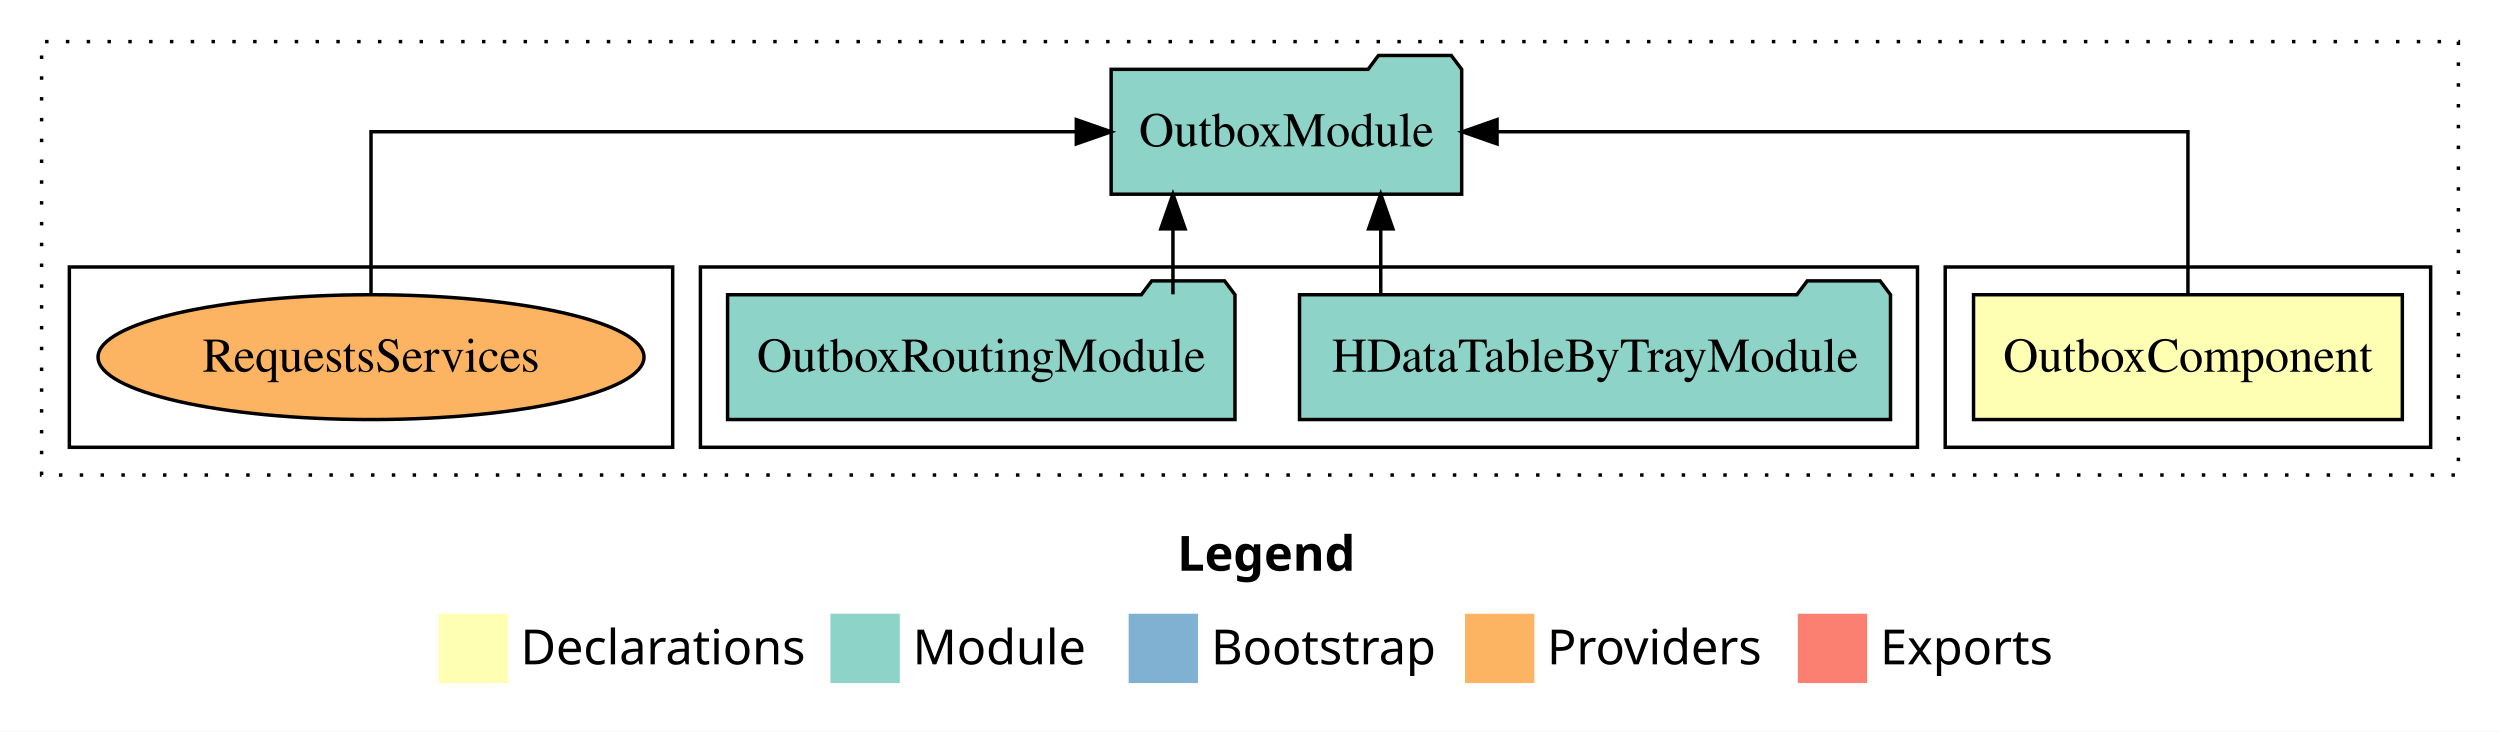
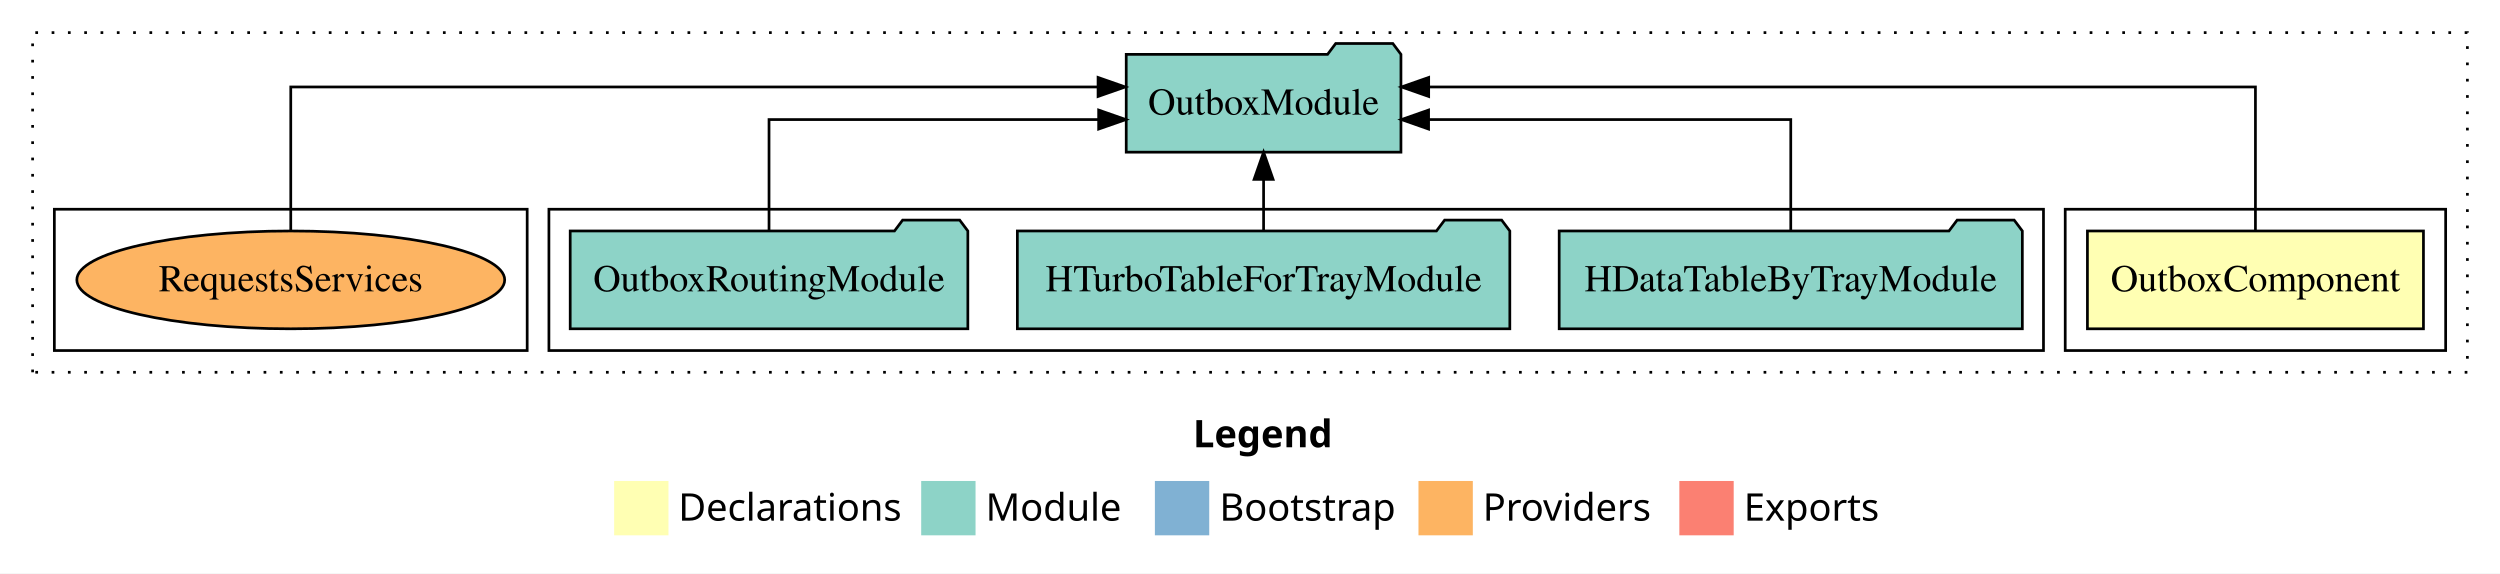
- <svg xmlns="http://www.w3.org/2000/svg" width="721pt" height="211pt" viewBox="0.00 0.00 721.00 211.00">
+ <svg xmlns="http://www.w3.org/2000/svg" width="920pt" height="211pt" viewBox="0.00 0.00 920.00 211.00">
  <g id="graph0" class="graph" transform="scale(1 1) rotate(0) translate(4 207)">
-     <polygon fill="#ffffff" stroke="transparent" points="-4,4 -4,-207 717,-207 717,4 -4,4" />
-     <text text-anchor="start" x="335.509" y="-42.4" font-family="sans-serif" font-weight="bold" font-size="14.00" fill="#000000">Legend</text>
-     <polygon fill="#ffffb3" stroke="transparent" points="122.5,-10 122.5,-30 142.5,-30 142.5,-10 122.5,-10" />
-     <text text-anchor="start" x="146.129" y="-15.4" font-family="sans-serif" font-size="14.00" fill="#000000">  Declarations</text>
-     <polygon fill="#8dd3c7" stroke="transparent" points="235.5,-10 235.5,-30 255.5,-30 255.5,-10 235.5,-10" />
-     <text text-anchor="start" x="259.225" y="-15.4" font-family="sans-serif" font-size="14.00" fill="#000000">  Module</text>
-     <polygon fill="#80b1d3" stroke="transparent" points="321.5,-10 321.5,-30 341.5,-30 341.5,-10 321.5,-10" />
-     <text text-anchor="start" x="345.281" y="-15.4" font-family="sans-serif" font-size="14.00" fill="#000000">  Bootstrap</text>
-     <polygon fill="#fdb462" stroke="transparent" points="418.5,-10 418.5,-30 438.5,-30 438.5,-10 418.5,-10" />
-     <text text-anchor="start" x="442.173" y="-15.4" font-family="sans-serif" font-size="14.00" fill="#000000">  Providers</text>
-     <polygon fill="#fb8072" stroke="transparent" points="514.5,-10 514.5,-30 534.5,-30 534.5,-10 514.5,-10" />
-     <text text-anchor="start" x="538.226" y="-15.4" font-family="sans-serif" font-size="14.00" fill="#000000">  Exports</text>
+     <polygon fill="#ffffff" stroke="transparent" points="-4,4 -4,-207 916,-207 916,4 -4,4" />
+     <text text-anchor="start" x="435.009" y="-42.4" font-family="sans-serif" font-weight="bold" font-size="14.00" fill="#000000">Legend</text>
+     <polygon fill="#ffffb3" stroke="transparent" points="222,-10 222,-30 242,-30 242,-10 222,-10" />
+     <text text-anchor="start" x="245.629" y="-15.4" font-family="sans-serif" font-size="14.00" fill="#000000">  Declarations</text>
+     <polygon fill="#8dd3c7" stroke="transparent" points="335,-10 335,-30 355,-30 355,-10 335,-10" />
+     <text text-anchor="start" x="358.725" y="-15.4" font-family="sans-serif" font-size="14.00" fill="#000000">  Module</text>
+     <polygon fill="#80b1d3" stroke="transparent" points="421,-10 421,-30 441,-30 441,-10 421,-10" />
+     <text text-anchor="start" x="444.781" y="-15.4" font-family="sans-serif" font-size="14.00" fill="#000000">  Bootstrap</text>
+     <polygon fill="#fdb462" stroke="transparent" points="518,-10 518,-30 538,-30 538,-10 518,-10" />
+     <text text-anchor="start" x="541.673" y="-15.4" font-family="sans-serif" font-size="14.00" fill="#000000">  Providers</text>
+     <polygon fill="#fb8072" stroke="transparent" points="614,-10 614,-30 634,-30 634,-10 614,-10" />
+     <text text-anchor="start" x="637.726" y="-15.4" font-family="sans-serif" font-size="14.00" fill="#000000">  Exports</text>
    <g id="clust1" class="cluster">
-       <polygon fill="none" stroke="#000000" stroke-dasharray="1,5" points="8,-70 8,-195 705,-195 705,-70 8,-70" />
+       <polygon fill="none" stroke="#000000" stroke-dasharray="1,5" points="8,-70 8,-195 904,-195 904,-70 8,-70" />
    </g>
    <g id="clust2" class="cluster">
-       <polygon fill="none" stroke="#000000" points="557,-78 557,-130 697,-130 697,-78 557,-78" />
+       <polygon fill="none" stroke="#000000" points="756,-78 756,-130 896,-130 896,-78 756,-78" />
    </g>
    <g id="clust4" class="cluster">
-       <polygon fill="none" stroke="#000000" points="198,-78 198,-130 549,-130 549,-78 198,-78" />
+       <polygon fill="none" stroke="#000000" points="198,-78 198,-130 748,-130 748,-78 198,-78" />
    </g>
    <g id="clust7" class="cluster">
      <polygon fill="none" stroke="#000000" points="16,-78 16,-130 190,-130 190,-78 16,-78" />
    </g>
    <g id="node1" class="node">
-       <polygon fill="#ffffb3" stroke="#000000" points="688.83,-122 565.17,-122 565.17,-86 688.83,-86 688.83,-122" />
-       <text text-anchor="middle" x="627" y="-99.8" font-family="Times,serif" font-size="14.00" fill="#000000">OutboxComponent</text>
+       <polygon fill="#ffffb3" stroke="#000000" points="887.83,-122 764.17,-122 764.17,-86 887.83,-86 887.83,-122" />
+       <text text-anchor="middle" x="826" y="-99.8" font-family="Times,serif" font-size="14.00" fill="#000000">OutboxComponent</text>
    </g>
    <g id="node2" class="node">
-       <polygon fill="#8dd3c7" stroke="#000000" points="417.548,-187 414.548,-191 393.548,-191 390.548,-187 316.452,-187 316.452,-151 417.548,-151 417.548,-187" />
-       <text text-anchor="middle" x="367" y="-164.8" font-family="Times,serif" font-size="14.00" fill="#000000">OutboxModule</text>
+       <polygon fill="#8dd3c7" stroke="#000000" points="511.548,-187 508.548,-191 487.548,-191 484.548,-187 410.452,-187 410.452,-151 511.548,-151 511.548,-187" />
+       <text text-anchor="middle" x="461" y="-164.8" font-family="Times,serif" font-size="14.00" fill="#000000">OutboxModule</text>
    </g>
    <g id="edge1" class="edge">
-       <path fill="none" stroke="#000000" d="M627,-122.106C627,-141.339 627,-169 627,-169 627,-169 427.748,-169 427.748,-169" />
-       <polygon fill="#000000" stroke="#000000" points="427.748,-165.5 417.748,-169 427.748,-172.5 427.748,-165.5" />
+       <path fill="none" stroke="#000000" d="M826,-122.284C826,-143.321 826,-175 826,-175 826,-175 521.752,-175 521.752,-175" />
+       <polygon fill="#000000" stroke="#000000" points="521.752,-171.5 511.752,-175 521.752,-178.5 521.752,-171.5" />
    </g>
    <g id="node3" class="node">
-       <polygon fill="#8dd3c7" stroke="#000000" points="541.22,-122 538.22,-126 517.22,-126 514.22,-122 370.78,-122 370.78,-86 541.22,-86 541.22,-122" />
-       <text text-anchor="middle" x="456" y="-99.8" font-family="Times,serif" font-size="14.00" fill="#000000">HDataTableByTrayModule</text>
+       <polygon fill="#8dd3c7" stroke="#000000" points="740.22,-122 737.22,-126 716.22,-126 713.22,-122 569.78,-122 569.78,-86 740.22,-86 740.22,-122" />
+       <text text-anchor="middle" x="655" y="-99.8" font-family="Times,serif" font-size="14.00" fill="#000000">HDataTableByTrayModule</text>
    </g>
    <g id="edge2" class="edge">
-       <path fill="none" stroke="#000000" d="M394.207,-122.106C394.207,-122.106 394.207,-140.991 394.207,-140.991" />
-       <polygon fill="#000000" stroke="#000000" points="390.707,-140.991 394.207,-150.991 397.707,-140.991 390.707,-140.991" />
+       <path fill="none" stroke="#000000" d="M655,-122.022C655,-139.373 655,-163 655,-163 655,-163 521.718,-163 521.718,-163" />
+       <polygon fill="#000000" stroke="#000000" points="521.718,-159.5 511.718,-163 521.718,-166.5 521.718,-159.5" />
    </g>
    <g id="node4" class="node">
+       <polygon fill="#8dd3c7" stroke="#000000" points="551.613,-122 548.613,-126 527.613,-126 524.613,-122 370.387,-122 370.387,-86 551.613,-86 551.613,-122" />
+       <text text-anchor="middle" x="461" y="-99.8" font-family="Times,serif" font-size="14.00" fill="#000000">HTurboTableForTrayModule</text>
+     </g>
+     <g id="edge3" class="edge">
+       <path fill="none" stroke="#000000" d="M461,-122.106C461,-122.106 461,-140.991 461,-140.991" />
+       <polygon fill="#000000" stroke="#000000" points="457.5,-140.991 461,-150.991 464.5,-140.991 457.5,-140.991" />
+     </g>
+     <g id="node5" class="node">
      <polygon fill="#8dd3c7" stroke="#000000" points="352.165,-122 349.165,-126 328.165,-126 325.165,-122 205.835,-122 205.835,-86 352.165,-86 352.165,-122" />
      <text text-anchor="middle" x="279" y="-99.8" font-family="Times,serif" font-size="14.00" fill="#000000">OutboxRoutingModule</text>
    </g>
-     <g id="edge3" class="edge">
-       <path fill="none" stroke="#000000" d="M334.279,-122.106C334.279,-122.106 334.279,-140.991 334.279,-140.991" />
-       <polygon fill="#000000" stroke="#000000" points="330.779,-140.991 334.279,-150.991 337.779,-140.991 330.779,-140.991" />
+     <g id="edge4" class="edge">
+       <path fill="none" stroke="#000000" d="M279,-122.022C279,-139.373 279,-163 279,-163 279,-163 400.303,-163 400.303,-163" />
+       <polygon fill="#000000" stroke="#000000" points="400.303,-166.5 410.303,-163 400.303,-159.5 400.303,-166.5" />
    </g>
-     <g id="node5" class="node">
+     <g id="node6" class="node">
      <ellipse fill="#fdb462" stroke="#000000" cx="103" cy="-104" rx="78.726" ry="18" />
      <text text-anchor="middle" x="103" y="-99.8" font-family="Times,serif" font-size="14.00" fill="#000000">RequestsServices</text>
    </g>
-     <g id="edge4" class="edge">
-       <path fill="none" stroke="#000000" d="M103,-122.106C103,-141.339 103,-169 103,-169 103,-169 306.411,-169 306.411,-169" />
-       <polygon fill="#000000" stroke="#000000" points="306.411,-172.5 316.411,-169 306.411,-165.5 306.411,-172.5" />
+     <g id="edge5" class="edge">
+       <path fill="none" stroke="#000000" d="M103,-122.284C103,-143.321 103,-175 103,-175 103,-175 400.087,-175 400.087,-175" />
+       <polygon fill="#000000" stroke="#000000" points="400.088,-178.5 410.087,-175 400.087,-171.5 400.088,-178.5" />
    </g>
  </g>
</svg>
